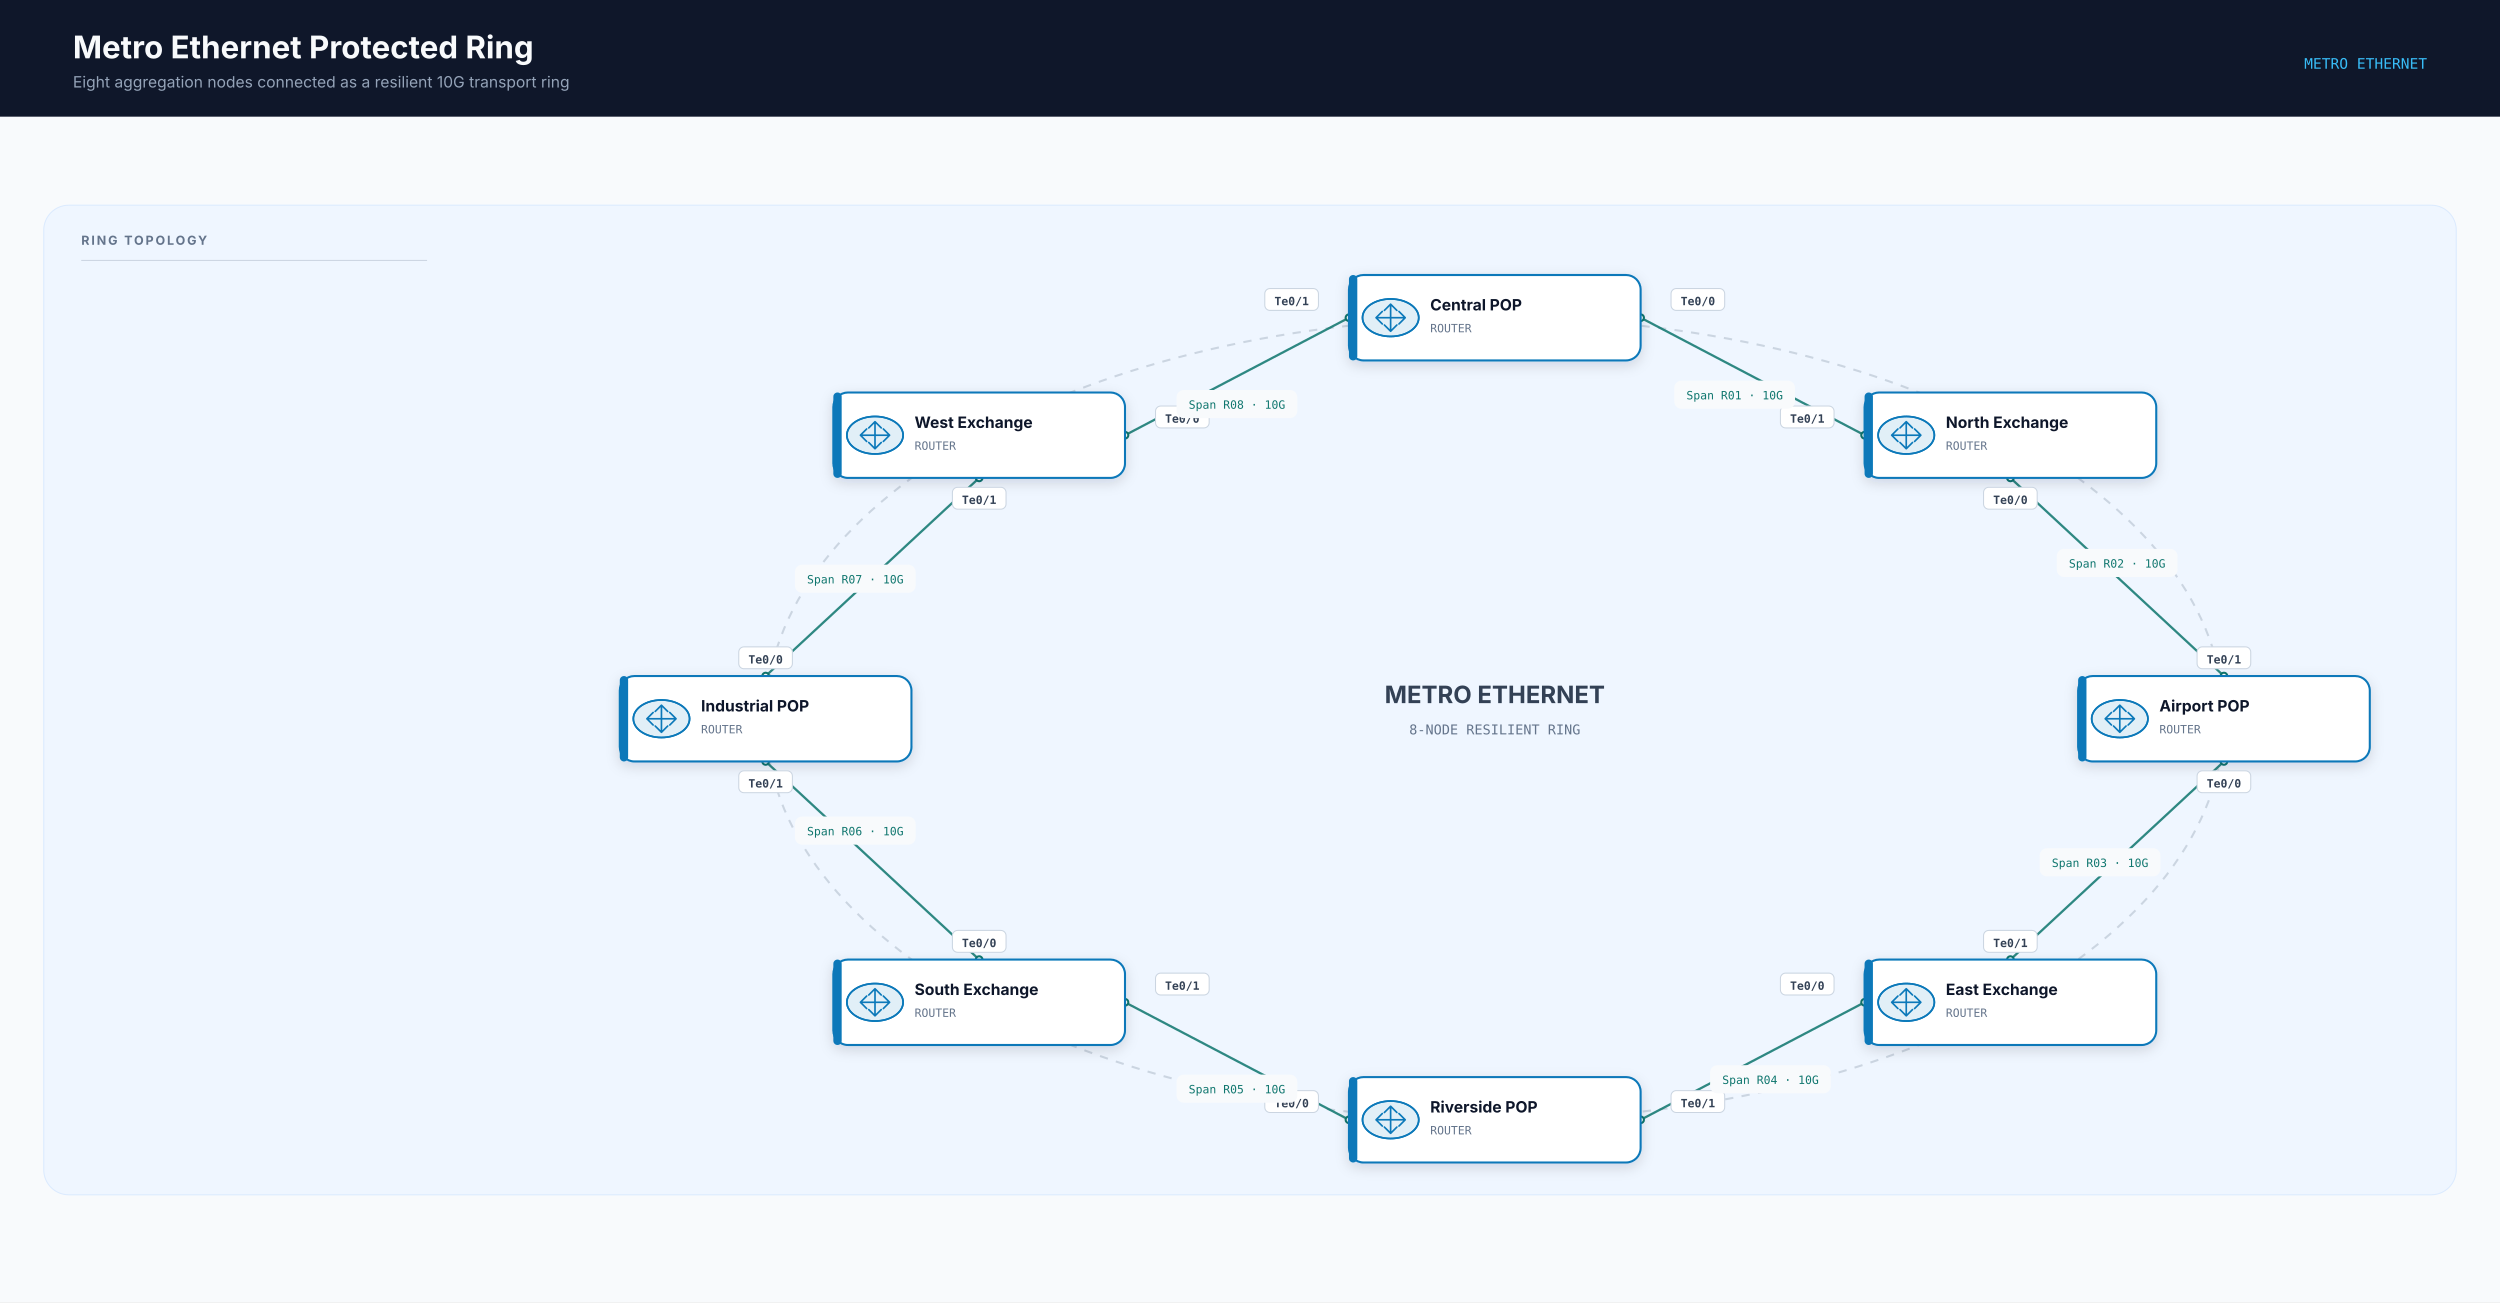
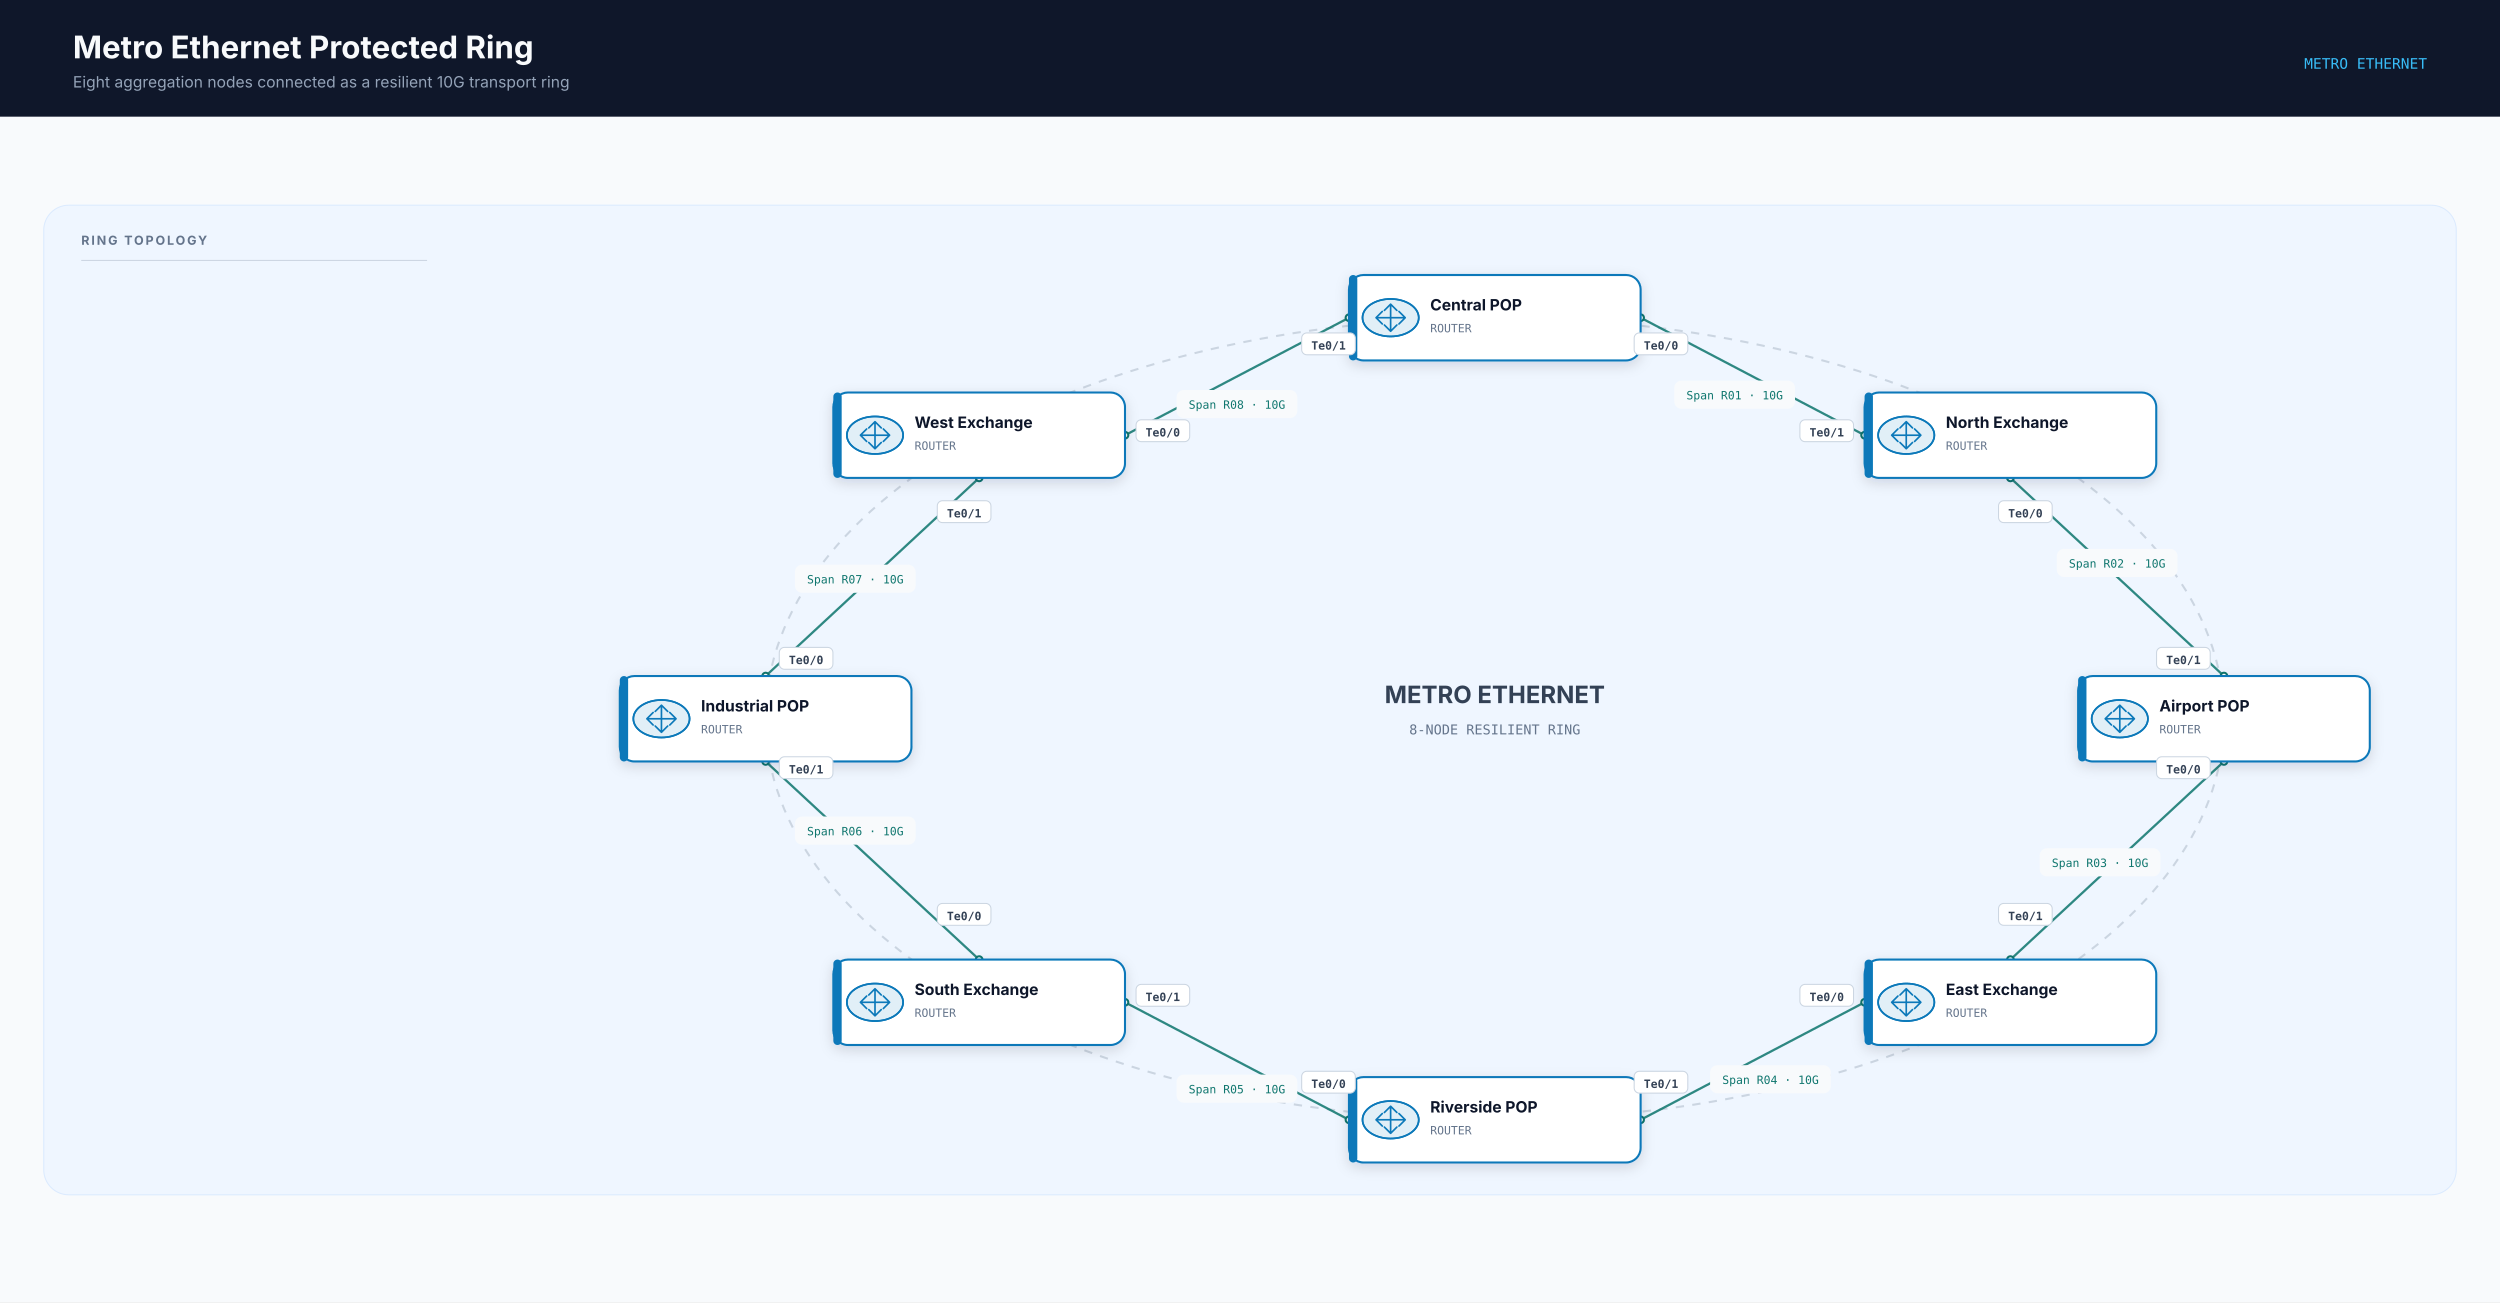
<svg xmlns="http://www.w3.org/2000/svg" class="theme-light" width="2400" height="1250" viewBox="0 0 2400 1250" role="img" shape-rendering="geometricPrecision">
  <defs>
    <filter id="shadow" x="-20%" y="-20%" width="140%" height="150%">
      <feDropShadow dx="0" dy="4" stdDeviation="6" flood-color="#0f172a" flood-opacity=".14" />
    </filter>
  </defs>
  <rect width="100%" height="100%" fill="#f8fafc" />
  <rect x="0" y="0" width="2400" height="112" fill="#0f172a" />
  <text x="70" y="56" fill="#f8fafc" font-family="Inter,Segoe UI,sans-serif" font-size="30" font-weight="700">Metro Ethernet Protected Ring</text>
  <text x="70" y="84" fill="#94a3b8" font-family="Inter,Segoe UI,sans-serif" font-size="15">Eight aggregation nodes connected as a resilient 10G transport ring</text>
  <text x="2330" y="66" text-anchor="end" fill="#38bdf8" font-family="ui-monospace,SFMono-Regular,monospace" font-size="14">METRO ETHERNET</text>
  <g id="ring-background">
    <rect x="42" y="197" width="2316" height="950" rx="24" fill="#eff6ff" stroke="#dbeafe" />
    <ellipse cx="1435" cy="690" rx="700" ry="385" fill="none" stroke="#cbd5e1" stroke-width="2" stroke-dasharray="8 8" />
    <text x="1435" y="675" text-anchor="middle" fill="#334155" font-family="Inter,Segoe UI,sans-serif" font-size="23" font-weight="750">METRO ETHERNET</text>
    <text x="1435" y="705" text-anchor="middle" fill="#64748b" font-family="ui-monospace,SFMono-Regular,monospace" font-size="13">8-NODE RESILIENT RING</text>
    <text x="78" y="235" fill="#64748b" font-family="Inter,Segoe UI,sans-serif" font-size="12" font-weight="700" letter-spacing="1.8">RING TOPOLOGY</text>
    <path d="M78 250 H410" stroke="#cbd5e1" stroke-width="1" />
  </g>
  <g id="links">
    <g id="link-1" data-netdiag-kind="link">
      <path d="M 1575.0 305.0 L 1790.0 417.8" fill="none" stroke="#0f766e" stroke-width="2.2" stroke-linecap="round" stroke-linejoin="round" opacity=".86" />
      <circle cx="1575.0" cy="305.0" r="3.2" fill="#ffffff" stroke="#0f766e" stroke-width="2" />
      <circle cx="1790.0" cy="417.8" r="3.2" fill="#ffffff" stroke="#0f766e" stroke-width="2" />
    </g>
    <g id="link-2" data-netdiag-kind="link">
      <path d="M 1930.0 458.8 L 2135.0 649.0" fill="none" stroke="#0f766e" stroke-width="2.2" stroke-linecap="round" stroke-linejoin="round" opacity=".86" />
      <circle cx="1930.0" cy="458.8" r="3.2" fill="#ffffff" stroke="#0f766e" stroke-width="2" />
      <circle cx="2135.0" cy="649.0" r="3.2" fill="#ffffff" stroke="#0f766e" stroke-width="2" />
    </g>
    <g id="link-3" data-netdiag-kind="link">
      <path d="M 2135.0 731.0 L 1930.0 921.2" fill="none" stroke="#0f766e" stroke-width="2.2" stroke-linecap="round" stroke-linejoin="round" opacity=".86" />
      <circle cx="2135.0" cy="731.0" r="3.2" fill="#ffffff" stroke="#0f766e" stroke-width="2" />
      <circle cx="1930.0" cy="921.2" r="3.2" fill="#ffffff" stroke="#0f766e" stroke-width="2" />
    </g>
    <g id="link-4" data-netdiag-kind="link">
      <path d="M 1790.0 962.2 L 1575.0 1075.0" fill="none" stroke="#0f766e" stroke-width="2.2" stroke-linecap="round" stroke-linejoin="round" opacity=".86" />
      <circle cx="1790.0" cy="962.2" r="3.2" fill="#ffffff" stroke="#0f766e" stroke-width="2" />
      <circle cx="1575.0" cy="1075.0" r="3.2" fill="#ffffff" stroke="#0f766e" stroke-width="2" />
    </g>
    <g id="link-5" data-netdiag-kind="link">
      <path d="M 1295.0 1075.0 L 1080.0 962.2" fill="none" stroke="#0f766e" stroke-width="2.2" stroke-linecap="round" stroke-linejoin="round" opacity=".86" />
      <circle cx="1295.0" cy="1075.0" r="3.2" fill="#ffffff" stroke="#0f766e" stroke-width="2" />
      <circle cx="1080.0" cy="962.2" r="3.2" fill="#ffffff" stroke="#0f766e" stroke-width="2" />
    </g>
    <g id="link-6" data-netdiag-kind="link">
      <path d="M 940.0 921.2 L 735.0 731.0" fill="none" stroke="#0f766e" stroke-width="2.2" stroke-linecap="round" stroke-linejoin="round" opacity=".86" />
      <circle cx="940.0" cy="921.2" r="3.2" fill="#ffffff" stroke="#0f766e" stroke-width="2" />
      <circle cx="735.0" cy="731.0" r="3.2" fill="#ffffff" stroke="#0f766e" stroke-width="2" />
    </g>
    <g id="link-7" data-netdiag-kind="link">
      <path d="M 735.0 649.0 L 940.0 458.8" fill="none" stroke="#0f766e" stroke-width="2.2" stroke-linecap="round" stroke-linejoin="round" opacity=".86" />
      <circle cx="735.0" cy="649.0" r="3.2" fill="#ffffff" stroke="#0f766e" stroke-width="2" />
      <circle cx="940.0" cy="458.8" r="3.2" fill="#ffffff" stroke="#0f766e" stroke-width="2" />
    </g>
    <g id="link-8" data-netdiag-kind="link">
      <path d="M 1080.0 417.8 L 1295.0 305.0" fill="none" stroke="#0f766e" stroke-width="2.2" stroke-linecap="round" stroke-linejoin="round" opacity=".86" />
      <circle cx="1080.0" cy="417.8" r="3.2" fill="#ffffff" stroke="#0f766e" stroke-width="2" />
      <circle cx="1295.0" cy="305.0" r="3.2" fill="#ffffff" stroke="#0f766e" stroke-width="2" />
    </g>
  </g>
  <g id="nodes">
    <g id="ring-01" data-netdiag-kind="node" filter="url(#shadow)">
      <rect x="1295.0" y="264.0" width="280.0" height="82.0" rx="14" fill="#ffffff" stroke="#0878b9" stroke-width="2" />
      <rect x="1295.0" y="264.0" width="8" height="82.0" rx="4" fill="#0878b9" />
      <g class="device-icon device-icon-router" transform="translate(1335.0 305.0)" stroke="#0878b9" fill="none" stroke-width="1.6" stroke-linecap="round" stroke-linejoin="round">
        <ellipse cx="0" cy="0" rx="27" ry="18" fill="#0878b9" fill-opacity=".12" />
        <ellipse cx="0" cy="0" rx="27" ry="18" />
        <path d="M-14 0h28M8-6l6 6-6 6M14 0H-14M-8-6l-6 6 6 6" />
        <path d="M0-13v26M-6-7l6-6 6 6M-6 7l6 6 6-6" />
      </g>
      <text class="node-title" x="1373.0" y="298.0" fill="#0f172a" font-family="Inter,Segoe UI,Arial,sans-serif" font-size="15" font-weight="700">Central POP</text>
      <text x="1373.0" y="319.0" fill="#64748b" font-family="ui-monospace,SFMono-Regular,monospace" font-size="11">ROUTER</text>
    </g>
    <g id="ring-02" data-netdiag-kind="node" filter="url(#shadow)">
      <rect x="1790.0" y="376.8" width="280.0" height="82.0" rx="14" fill="#ffffff" stroke="#0878b9" stroke-width="2" />
      <rect x="1790.0" y="376.8" width="8" height="82.0" rx="4" fill="#0878b9" />
      <g class="device-icon device-icon-router" transform="translate(1830.0 417.8)" stroke="#0878b9" fill="none" stroke-width="1.6" stroke-linecap="round" stroke-linejoin="round">
        <ellipse cx="0" cy="0" rx="27" ry="18" fill="#0878b9" fill-opacity=".12" />
        <ellipse cx="0" cy="0" rx="27" ry="18" />
        <path d="M-14 0h28M8-6l6 6-6 6M14 0H-14M-8-6l-6 6 6 6" />
        <path d="M0-13v26M-6-7l6-6 6 6M-6 7l6 6 6-6" />
      </g>
      <text class="node-title" x="1868.0" y="410.8" fill="#0f172a" font-family="Inter,Segoe UI,Arial,sans-serif" font-size="15" font-weight="700">North Exchange</text>
      <text x="1868.0" y="431.8" fill="#64748b" font-family="ui-monospace,SFMono-Regular,monospace" font-size="11">ROUTER</text>
    </g>
    <g id="ring-03" data-netdiag-kind="node" filter="url(#shadow)">
      <rect x="1995.0" y="649.0" width="280.0" height="82.0" rx="14" fill="#ffffff" stroke="#0878b9" stroke-width="2" />
      <rect x="1995.0" y="649.0" width="8" height="82.0" rx="4" fill="#0878b9" />
      <g class="device-icon device-icon-router" transform="translate(2035.0 690.0)" stroke="#0878b9" fill="none" stroke-width="1.6" stroke-linecap="round" stroke-linejoin="round">
        <ellipse cx="0" cy="0" rx="27" ry="18" fill="#0878b9" fill-opacity=".12" />
        <ellipse cx="0" cy="0" rx="27" ry="18" />
        <path d="M-14 0h28M8-6l6 6-6 6M14 0H-14M-8-6l-6 6 6 6" />
        <path d="M0-13v26M-6-7l6-6 6 6M-6 7l6 6 6-6" />
      </g>
      <text class="node-title" x="2073.0" y="683.0" fill="#0f172a" font-family="Inter,Segoe UI,Arial,sans-serif" font-size="15" font-weight="700">Airport POP</text>
      <text x="2073.0" y="704.0" fill="#64748b" font-family="ui-monospace,SFMono-Regular,monospace" font-size="11">ROUTER</text>
    </g>
    <g id="ring-04" data-netdiag-kind="node" filter="url(#shadow)">
      <rect x="1790.0" y="921.2" width="280.0" height="82.0" rx="14" fill="#ffffff" stroke="#0878b9" stroke-width="2" />
      <rect x="1790.0" y="921.2" width="8" height="82.0" rx="4" fill="#0878b9" />
      <g class="device-icon device-icon-router" transform="translate(1830.0 962.2)" stroke="#0878b9" fill="none" stroke-width="1.6" stroke-linecap="round" stroke-linejoin="round">
        <ellipse cx="0" cy="0" rx="27" ry="18" fill="#0878b9" fill-opacity=".12" />
        <ellipse cx="0" cy="0" rx="27" ry="18" />
        <path d="M-14 0h28M8-6l6 6-6 6M14 0H-14M-8-6l-6 6 6 6" />
        <path d="M0-13v26M-6-7l6-6 6 6M-6 7l6 6 6-6" />
      </g>
      <text class="node-title" x="1868.0" y="955.2" fill="#0f172a" font-family="Inter,Segoe UI,Arial,sans-serif" font-size="15" font-weight="700">East Exchange</text>
      <text x="1868.0" y="976.2" fill="#64748b" font-family="ui-monospace,SFMono-Regular,monospace" font-size="11">ROUTER</text>
    </g>
    <g id="ring-05" data-netdiag-kind="node" filter="url(#shadow)">
      <rect x="1295.0" y="1034.0" width="280.0" height="82.0" rx="14" fill="#ffffff" stroke="#0878b9" stroke-width="2" />
      <rect x="1295.0" y="1034.0" width="8" height="82.0" rx="4" fill="#0878b9" />
      <g class="device-icon device-icon-router" transform="translate(1335.0 1075.0)" stroke="#0878b9" fill="none" stroke-width="1.6" stroke-linecap="round" stroke-linejoin="round">
        <ellipse cx="0" cy="0" rx="27" ry="18" fill="#0878b9" fill-opacity=".12" />
        <ellipse cx="0" cy="0" rx="27" ry="18" />
        <path d="M-14 0h28M8-6l6 6-6 6M14 0H-14M-8-6l-6 6 6 6" />
        <path d="M0-13v26M-6-7l6-6 6 6M-6 7l6 6 6-6" />
      </g>
      <text class="node-title" x="1373.0" y="1068.0" fill="#0f172a" font-family="Inter,Segoe UI,Arial,sans-serif" font-size="15" font-weight="700">Riverside POP</text>
      <text x="1373.0" y="1089.0" fill="#64748b" font-family="ui-monospace,SFMono-Regular,monospace" font-size="11">ROUTER</text>
    </g>
    <g id="ring-06" data-netdiag-kind="node" filter="url(#shadow)">
      <rect x="800.0" y="921.2" width="280.0" height="82.0" rx="14" fill="#ffffff" stroke="#0878b9" stroke-width="2" />
      <rect x="800.0" y="921.2" width="8" height="82.0" rx="4" fill="#0878b9" />
      <g class="device-icon device-icon-router" transform="translate(840.0 962.2)" stroke="#0878b9" fill="none" stroke-width="1.6" stroke-linecap="round" stroke-linejoin="round">
        <ellipse cx="0" cy="0" rx="27" ry="18" fill="#0878b9" fill-opacity=".12" />
        <ellipse cx="0" cy="0" rx="27" ry="18" />
        <path d="M-14 0h28M8-6l6 6-6 6M14 0H-14M-8-6l-6 6 6 6" />
        <path d="M0-13v26M-6-7l6-6 6 6M-6 7l6 6 6-6" />
      </g>
      <text class="node-title" x="878.0" y="955.2" fill="#0f172a" font-family="Inter,Segoe UI,Arial,sans-serif" font-size="15" font-weight="700">South Exchange</text>
      <text x="878.0" y="976.2" fill="#64748b" font-family="ui-monospace,SFMono-Regular,monospace" font-size="11">ROUTER</text>
    </g>
    <g id="ring-07" data-netdiag-kind="node" filter="url(#shadow)">
      <rect x="595.0" y="649.0" width="280.0" height="82.0" rx="14" fill="#ffffff" stroke="#0878b9" stroke-width="2" />
      <rect x="595.0" y="649.0" width="8" height="82.0" rx="4" fill="#0878b9" />
      <g class="device-icon device-icon-router" transform="translate(635.0 690.0)" stroke="#0878b9" fill="none" stroke-width="1.6" stroke-linecap="round" stroke-linejoin="round">
        <ellipse cx="0" cy="0" rx="27" ry="18" fill="#0878b9" fill-opacity=".12" />
        <ellipse cx="0" cy="0" rx="27" ry="18" />
        <path d="M-14 0h28M8-6l6 6-6 6M14 0H-14M-8-6l-6 6 6 6" />
        <path d="M0-13v26M-6-7l6-6 6 6M-6 7l6 6 6-6" />
      </g>
      <text class="node-title" x="673.0" y="683.0" fill="#0f172a" font-family="Inter,Segoe UI,Arial,sans-serif" font-size="15" font-weight="700">Industrial POP</text>
      <text x="673.0" y="704.0" fill="#64748b" font-family="ui-monospace,SFMono-Regular,monospace" font-size="11">ROUTER</text>
    </g>
    <g id="ring-08" data-netdiag-kind="node" filter="url(#shadow)">
      <rect x="800.0" y="376.8" width="280.0" height="82.0" rx="14" fill="#ffffff" stroke="#0878b9" stroke-width="2" />
      <rect x="800.0" y="376.8" width="8" height="82.0" rx="4" fill="#0878b9" />
      <g class="device-icon device-icon-router" transform="translate(840.0 417.8)" stroke="#0878b9" fill="none" stroke-width="1.6" stroke-linecap="round" stroke-linejoin="round">
        <ellipse cx="0" cy="0" rx="27" ry="18" fill="#0878b9" fill-opacity=".12" />
        <ellipse cx="0" cy="0" rx="27" ry="18" />
        <path d="M-14 0h28M8-6l6 6-6 6M14 0H-14M-8-6l-6 6 6 6" />
        <path d="M0-13v26M-6-7l6-6 6 6M-6 7l6 6 6-6" />
      </g>
      <text class="node-title" x="878.0" y="410.8" fill="#0f172a" font-family="Inter,Segoe UI,Arial,sans-serif" font-size="15" font-weight="700">West Exchange</text>
      <text x="878.0" y="431.8" fill="#64748b" font-family="ui-monospace,SFMono-Regular,monospace" font-size="11">ROUTER</text>
    </g>
  </g>
  <g id="link-annotations" pointer-events="none">
    <g id="link-annotation-1" class="link-annotation">
-       <rect class="interface-label-badge" x="1604.2" y="277.0" width="51.5" height="21.0" rx="5.0" fill="#ffffff" stroke="#cbd5e1" stroke-width="1" />
-       <text class="interface-label-text" x="1630.0" y="293.0" text-anchor="middle" fill="#334155" font-family="ui-monospace,SFMono-Regular,monospace" font-size="11" font-weight="650">Te0/0</text>
-       <rect class="interface-label-badge" x="1709.2" y="389.8" width="51.5" height="21.0" rx="5.0" fill="#ffffff" stroke="#cbd5e1" stroke-width="1" />
-       <text class="interface-label-text" x="1735.0" y="405.8" text-anchor="middle" fill="#334155" font-family="ui-monospace,SFMono-Regular,monospace" font-size="11" font-weight="650">Te0/1</text>
+       <rect class="interface-label-badge" x="1568.8" y="319.6" width="51.5" height="21.0" rx="5.0" fill="#ffffff" stroke="#cbd5e1" stroke-width="1" />
+       <text class="interface-label-text" x="1594.6" y="335.6" text-anchor="middle" fill="#334155" font-family="ui-monospace,SFMono-Regular,monospace" font-size="11" font-weight="650">Te0/0</text>
+       <rect class="interface-label-badge" x="1727.9" y="403.0" width="51.5" height="21.0" rx="5.0" fill="#ffffff" stroke="#cbd5e1" stroke-width="1" />
+       <text class="interface-label-text" x="1753.7" y="419.0" text-anchor="middle" fill="#334155" font-family="ui-monospace,SFMono-Regular,monospace" font-size="11" font-weight="650">Te0/1</text>
      <rect class="label-mask" x="1609.3" y="367.4" width="111.9" height="23" rx="5" fill="#f8fafc" stroke="#f8fafc" stroke-width="4" />
      <text x="1665.3" y="383.4" text-anchor="middle" fill="#0f766e" font-family="ui-monospace,SFMono-Regular,monospace" font-size="11" font-weight="500">Span R01 · 10G</text>
    </g>
    <g id="link-annotation-2" class="link-annotation">
-       <rect class="interface-label-badge" x="1904.2" y="467.8" width="51.5" height="21.0" rx="5.0" fill="#ffffff" stroke="#cbd5e1" stroke-width="1" />
-       <text class="interface-label-text" x="1930.0" y="483.8" text-anchor="middle" fill="#334155" font-family="ui-monospace,SFMono-Regular,monospace" font-size="11" font-weight="650">Te0/0</text>
-       <rect class="interface-label-badge" x="2109.2" y="621.0" width="51.5" height="21.0" rx="5.0" fill="#ffffff" stroke="#cbd5e1" stroke-width="1" />
-       <text class="interface-label-text" x="2135.0" y="637.0" text-anchor="middle" fill="#334155" font-family="ui-monospace,SFMono-Regular,monospace" font-size="11" font-weight="650">Te0/1</text>
+       <rect class="interface-label-badge" x="1918.6" y="480.7" width="51.5" height="21.0" rx="5.0" fill="#ffffff" stroke="#cbd5e1" stroke-width="1" />
+       <text class="interface-label-text" x="1944.4" y="496.7" text-anchor="middle" fill="#334155" font-family="ui-monospace,SFMono-Regular,monospace" font-size="11" font-weight="650">Te0/0</text>
+       <rect class="interface-label-badge" x="2070.3" y="621.5" width="51.5" height="21.0" rx="5.0" fill="#ffffff" stroke="#cbd5e1" stroke-width="1" />
+       <text class="interface-label-text" x="2096.1" y="637.5" text-anchor="middle" fill="#334155" font-family="ui-monospace,SFMono-Regular,monospace" font-size="11" font-weight="650">Te0/1</text>
      <rect class="label-mask" x="1976.5" y="528.9" width="111.9" height="23" rx="5" fill="#f8fafc" stroke="#f8fafc" stroke-width="4" />
      <text x="2032.5" y="544.9" text-anchor="middle" fill="#0f766e" font-family="ui-monospace,SFMono-Regular,monospace" font-size="11" font-weight="500">Span R02 · 10G</text>
    </g>
    <g id="link-annotation-3" class="link-annotation">
-       <rect class="interface-label-badge" x="2109.2" y="740.0" width="51.5" height="21.0" rx="5.0" fill="#ffffff" stroke="#cbd5e1" stroke-width="1" />
-       <text class="interface-label-text" x="2135.0" y="756.0" text-anchor="middle" fill="#334155" font-family="ui-monospace,SFMono-Regular,monospace" font-size="11" font-weight="650">Te0/0</text>
-       <rect class="interface-label-badge" x="1904.2" y="893.2" width="51.5" height="21.0" rx="5.0" fill="#ffffff" stroke="#cbd5e1" stroke-width="1" />
-       <text class="interface-label-text" x="1930.0" y="909.2" text-anchor="middle" fill="#334155" font-family="ui-monospace,SFMono-Regular,monospace" font-size="11" font-weight="650">Te0/1</text>
+       <rect class="interface-label-badge" x="2070.3" y="726.5" width="51.5" height="21.0" rx="5.0" fill="#ffffff" stroke="#cbd5e1" stroke-width="1" />
+       <text class="interface-label-text" x="2096.1" y="742.5" text-anchor="middle" fill="#334155" font-family="ui-monospace,SFMono-Regular,monospace" font-size="11" font-weight="650">Te0/0</text>
+       <rect class="interface-label-badge" x="1918.6" y="867.3" width="51.5" height="21.0" rx="5.0" fill="#ffffff" stroke="#cbd5e1" stroke-width="1" />
+       <text class="interface-label-text" x="1944.4" y="883.3" text-anchor="middle" fill="#334155" font-family="ui-monospace,SFMono-Regular,monospace" font-size="11" font-weight="650">Te0/1</text>
      <rect class="label-mask" x="1960.1" y="816.3" width="111.9" height="23" rx="5" fill="#f8fafc" stroke="#f8fafc" stroke-width="4" />
      <text x="2016.1" y="832.3" text-anchor="middle" fill="#0f766e" font-family="ui-monospace,SFMono-Regular,monospace" font-size="11" font-weight="500">Span R03 · 10G</text>
    </g>
    <g id="link-annotation-4" class="link-annotation">
-       <rect class="interface-label-badge" x="1709.2" y="934.2" width="51.5" height="21.0" rx="5.0" fill="#ffffff" stroke="#cbd5e1" stroke-width="1" />
-       <text class="interface-label-text" x="1735.0" y="950.2" text-anchor="middle" fill="#334155" font-family="ui-monospace,SFMono-Regular,monospace" font-size="11" font-weight="650">Te0/0</text>
-       <rect class="interface-label-badge" x="1604.2" y="1047.0" width="51.5" height="21.0" rx="5.0" fill="#ffffff" stroke="#cbd5e1" stroke-width="1" />
-       <text class="interface-label-text" x="1630.0" y="1063.0" text-anchor="middle" fill="#334155" font-family="ui-monospace,SFMono-Regular,monospace" font-size="11" font-weight="650">Te0/1</text>
+       <rect class="interface-label-badge" x="1727.9" y="945.0" width="51.5" height="21.0" rx="5.0" fill="#ffffff" stroke="#cbd5e1" stroke-width="1" />
+       <text class="interface-label-text" x="1753.7" y="961.0" text-anchor="middle" fill="#334155" font-family="ui-monospace,SFMono-Regular,monospace" font-size="11" font-weight="650">Te0/0</text>
+       <rect class="interface-label-badge" x="1568.8" y="1028.4" width="51.5" height="21.0" rx="5.0" fill="#ffffff" stroke="#cbd5e1" stroke-width="1" />
+       <text class="interface-label-text" x="1594.6" y="1044.4" text-anchor="middle" fill="#334155" font-family="ui-monospace,SFMono-Regular,monospace" font-size="11" font-weight="650">Te0/1</text>
      <rect class="label-mask" x="1643.7" y="1024.6" width="111.9" height="23" rx="5" fill="#f8fafc" stroke="#f8fafc" stroke-width="4" />
      <text x="1699.7" y="1040.6" text-anchor="middle" fill="#0f766e" font-family="ui-monospace,SFMono-Regular,monospace" font-size="11" font-weight="500">Span R04 · 10G</text>
    </g>
    <g id="link-annotation-5" class="link-annotation">
-       <rect class="interface-label-badge" x="1214.2" y="1047.0" width="51.5" height="21.0" rx="5.0" fill="#ffffff" stroke="#cbd5e1" stroke-width="1" />
-       <text class="interface-label-text" x="1240.0" y="1063.0" text-anchor="middle" fill="#334155" font-family="ui-monospace,SFMono-Regular,monospace" font-size="11" font-weight="650">Te0/0</text>
-       <rect class="interface-label-badge" x="1109.3" y="934.2" width="51.5" height="21.0" rx="5.0" fill="#ffffff" stroke="#cbd5e1" stroke-width="1" />
-       <text class="interface-label-text" x="1135.0" y="950.2" text-anchor="middle" fill="#334155" font-family="ui-monospace,SFMono-Regular,monospace" font-size="11" font-weight="650">Te0/1</text>
+       <rect class="interface-label-badge" x="1249.6" y="1028.4" width="51.5" height="21.0" rx="5.0" fill="#ffffff" stroke="#cbd5e1" stroke-width="1" />
+       <text class="interface-label-text" x="1275.4" y="1044.4" text-anchor="middle" fill="#334155" font-family="ui-monospace,SFMono-Regular,monospace" font-size="11" font-weight="650">Te0/0</text>
+       <rect class="interface-label-badge" x="1090.6" y="945.0" width="51.5" height="21.0" rx="5.0" fill="#ffffff" stroke="#cbd5e1" stroke-width="1" />
+       <text class="interface-label-text" x="1116.3" y="961.0" text-anchor="middle" fill="#334155" font-family="ui-monospace,SFMono-Regular,monospace" font-size="11" font-weight="650">Te0/1</text>
      <rect class="label-mask" x="1131.5" y="1033.6" width="111.9" height="23" rx="5" fill="#f8fafc" stroke="#f8fafc" stroke-width="4" />
      <text x="1187.5" y="1049.6" text-anchor="middle" fill="#0f766e" font-family="ui-monospace,SFMono-Regular,monospace" font-size="11" font-weight="500">Span R05 · 10G</text>
    </g>
    <g id="link-annotation-6" class="link-annotation">
-       <rect class="interface-label-badge" x="914.3" y="893.2" width="51.5" height="21.0" rx="5.0" fill="#ffffff" stroke="#cbd5e1" stroke-width="1" />
-       <text class="interface-label-text" x="940.0" y="909.2" text-anchor="middle" fill="#334155" font-family="ui-monospace,SFMono-Regular,monospace" font-size="11" font-weight="650">Te0/0</text>
-       <rect class="interface-label-badge" x="709.2" y="740.0" width="51.5" height="21.0" rx="5.0" fill="#ffffff" stroke="#cbd5e1" stroke-width="1" />
-       <text class="interface-label-text" x="735.0" y="756.0" text-anchor="middle" fill="#334155" font-family="ui-monospace,SFMono-Regular,monospace" font-size="11" font-weight="650">Te0/1</text>
+       <rect class="interface-label-badge" x="899.8" y="867.3" width="51.5" height="21.0" rx="5.0" fill="#ffffff" stroke="#cbd5e1" stroke-width="1" />
+       <text class="interface-label-text" x="925.6" y="883.3" text-anchor="middle" fill="#334155" font-family="ui-monospace,SFMono-Regular,monospace" font-size="11" font-weight="650">Te0/0</text>
+       <rect class="interface-label-badge" x="748.1" y="726.5" width="51.5" height="21.0" rx="5.0" fill="#ffffff" stroke="#cbd5e1" stroke-width="1" />
+       <text class="interface-label-text" x="773.9" y="742.5" text-anchor="middle" fill="#334155" font-family="ui-monospace,SFMono-Regular,monospace" font-size="11" font-weight="650">Te0/1</text>
      <rect class="label-mask" x="765.1" y="785.9" width="111.9" height="23" rx="5" fill="#f8fafc" stroke="#f8fafc" stroke-width="4" />
      <text x="821.1" y="801.9" text-anchor="middle" fill="#0f766e" font-family="ui-monospace,SFMono-Regular,monospace" font-size="11" font-weight="500">Span R06 · 10G</text>
    </g>
    <g id="link-annotation-7" class="link-annotation">
-       <rect class="interface-label-badge" x="709.2" y="621.0" width="51.5" height="21.0" rx="5.0" fill="#ffffff" stroke="#cbd5e1" stroke-width="1" />
-       <text class="interface-label-text" x="735.0" y="637.0" text-anchor="middle" fill="#334155" font-family="ui-monospace,SFMono-Regular,monospace" font-size="11" font-weight="650">Te0/0</text>
-       <rect class="interface-label-badge" x="914.3" y="467.8" width="51.5" height="21.0" rx="5.0" fill="#ffffff" stroke="#cbd5e1" stroke-width="1" />
-       <text class="interface-label-text" x="940.0" y="483.8" text-anchor="middle" fill="#334155" font-family="ui-monospace,SFMono-Regular,monospace" font-size="11" font-weight="650">Te0/1</text>
+       <rect class="interface-label-badge" x="748.1" y="621.5" width="51.5" height="21.0" rx="5.0" fill="#ffffff" stroke="#cbd5e1" stroke-width="1" />
+       <text class="interface-label-text" x="773.9" y="637.5" text-anchor="middle" fill="#334155" font-family="ui-monospace,SFMono-Regular,monospace" font-size="11" font-weight="650">Te0/0</text>
+       <rect class="interface-label-badge" x="899.8" y="480.7" width="51.5" height="21.0" rx="5.0" fill="#ffffff" stroke="#cbd5e1" stroke-width="1" />
+       <text class="interface-label-text" x="925.6" y="496.7" text-anchor="middle" fill="#334155" font-family="ui-monospace,SFMono-Regular,monospace" font-size="11" font-weight="650">Te0/1</text>
      <rect class="label-mask" x="765.1" y="544.1" width="111.9" height="23" rx="5" fill="#f8fafc" stroke="#f8fafc" stroke-width="4" />
      <text x="821.1" y="560.1" text-anchor="middle" fill="#0f766e" font-family="ui-monospace,SFMono-Regular,monospace" font-size="11" font-weight="500">Span R07 · 10G</text>
    </g>
    <g id="link-annotation-8" class="link-annotation">
-       <rect class="interface-label-badge" x="1109.3" y="389.8" width="51.5" height="21.0" rx="5.0" fill="#ffffff" stroke="#cbd5e1" stroke-width="1" />
-       <text class="interface-label-text" x="1135.0" y="405.8" text-anchor="middle" fill="#334155" font-family="ui-monospace,SFMono-Regular,monospace" font-size="11" font-weight="650">Te0/0</text>
-       <rect class="interface-label-badge" x="1214.2" y="277.0" width="51.5" height="21.0" rx="5.0" fill="#ffffff" stroke="#cbd5e1" stroke-width="1" />
-       <text class="interface-label-text" x="1240.0" y="293.0" text-anchor="middle" fill="#334155" font-family="ui-monospace,SFMono-Regular,monospace" font-size="11" font-weight="650">Te0/1</text>
+       <rect class="interface-label-badge" x="1090.6" y="403.0" width="51.5" height="21.0" rx="5.0" fill="#ffffff" stroke="#cbd5e1" stroke-width="1" />
+       <text class="interface-label-text" x="1116.3" y="419.0" text-anchor="middle" fill="#334155" font-family="ui-monospace,SFMono-Regular,monospace" font-size="11" font-weight="650">Te0/0</text>
+       <rect class="interface-label-badge" x="1249.6" y="319.6" width="51.5" height="21.0" rx="5.0" fill="#ffffff" stroke="#cbd5e1" stroke-width="1" />
+       <text class="interface-label-text" x="1275.4" y="335.6" text-anchor="middle" fill="#334155" font-family="ui-monospace,SFMono-Regular,monospace" font-size="11" font-weight="650">Te0/1</text>
      <rect class="label-mask" x="1131.5" y="376.4" width="111.9" height="23" rx="5" fill="#f8fafc" stroke="#f8fafc" stroke-width="4" />
      <text x="1187.5" y="392.4" text-anchor="middle" fill="#0f766e" font-family="ui-monospace,SFMono-Regular,monospace" font-size="11" font-weight="500">Span R08 · 10G</text>
    </g>
  </g>
</svg>
